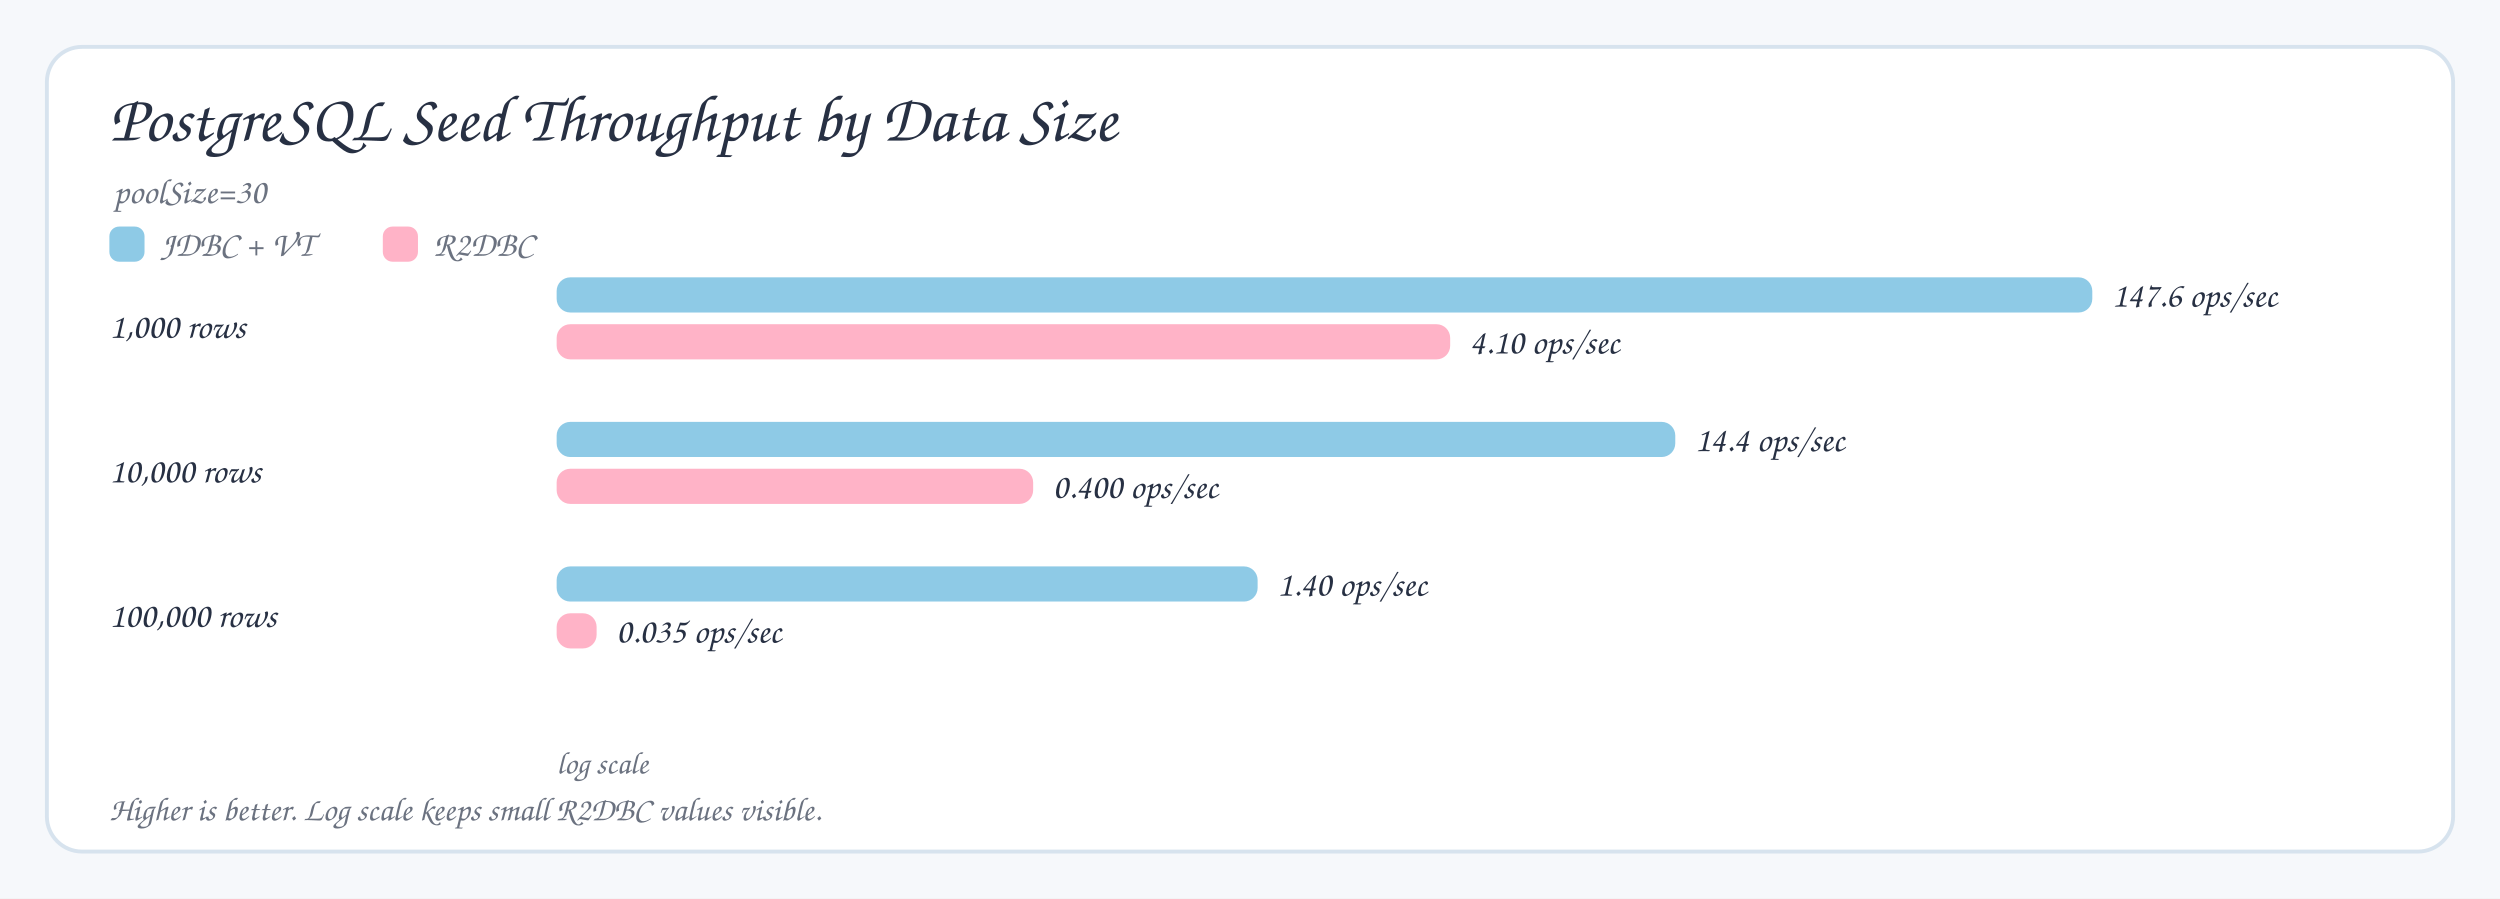
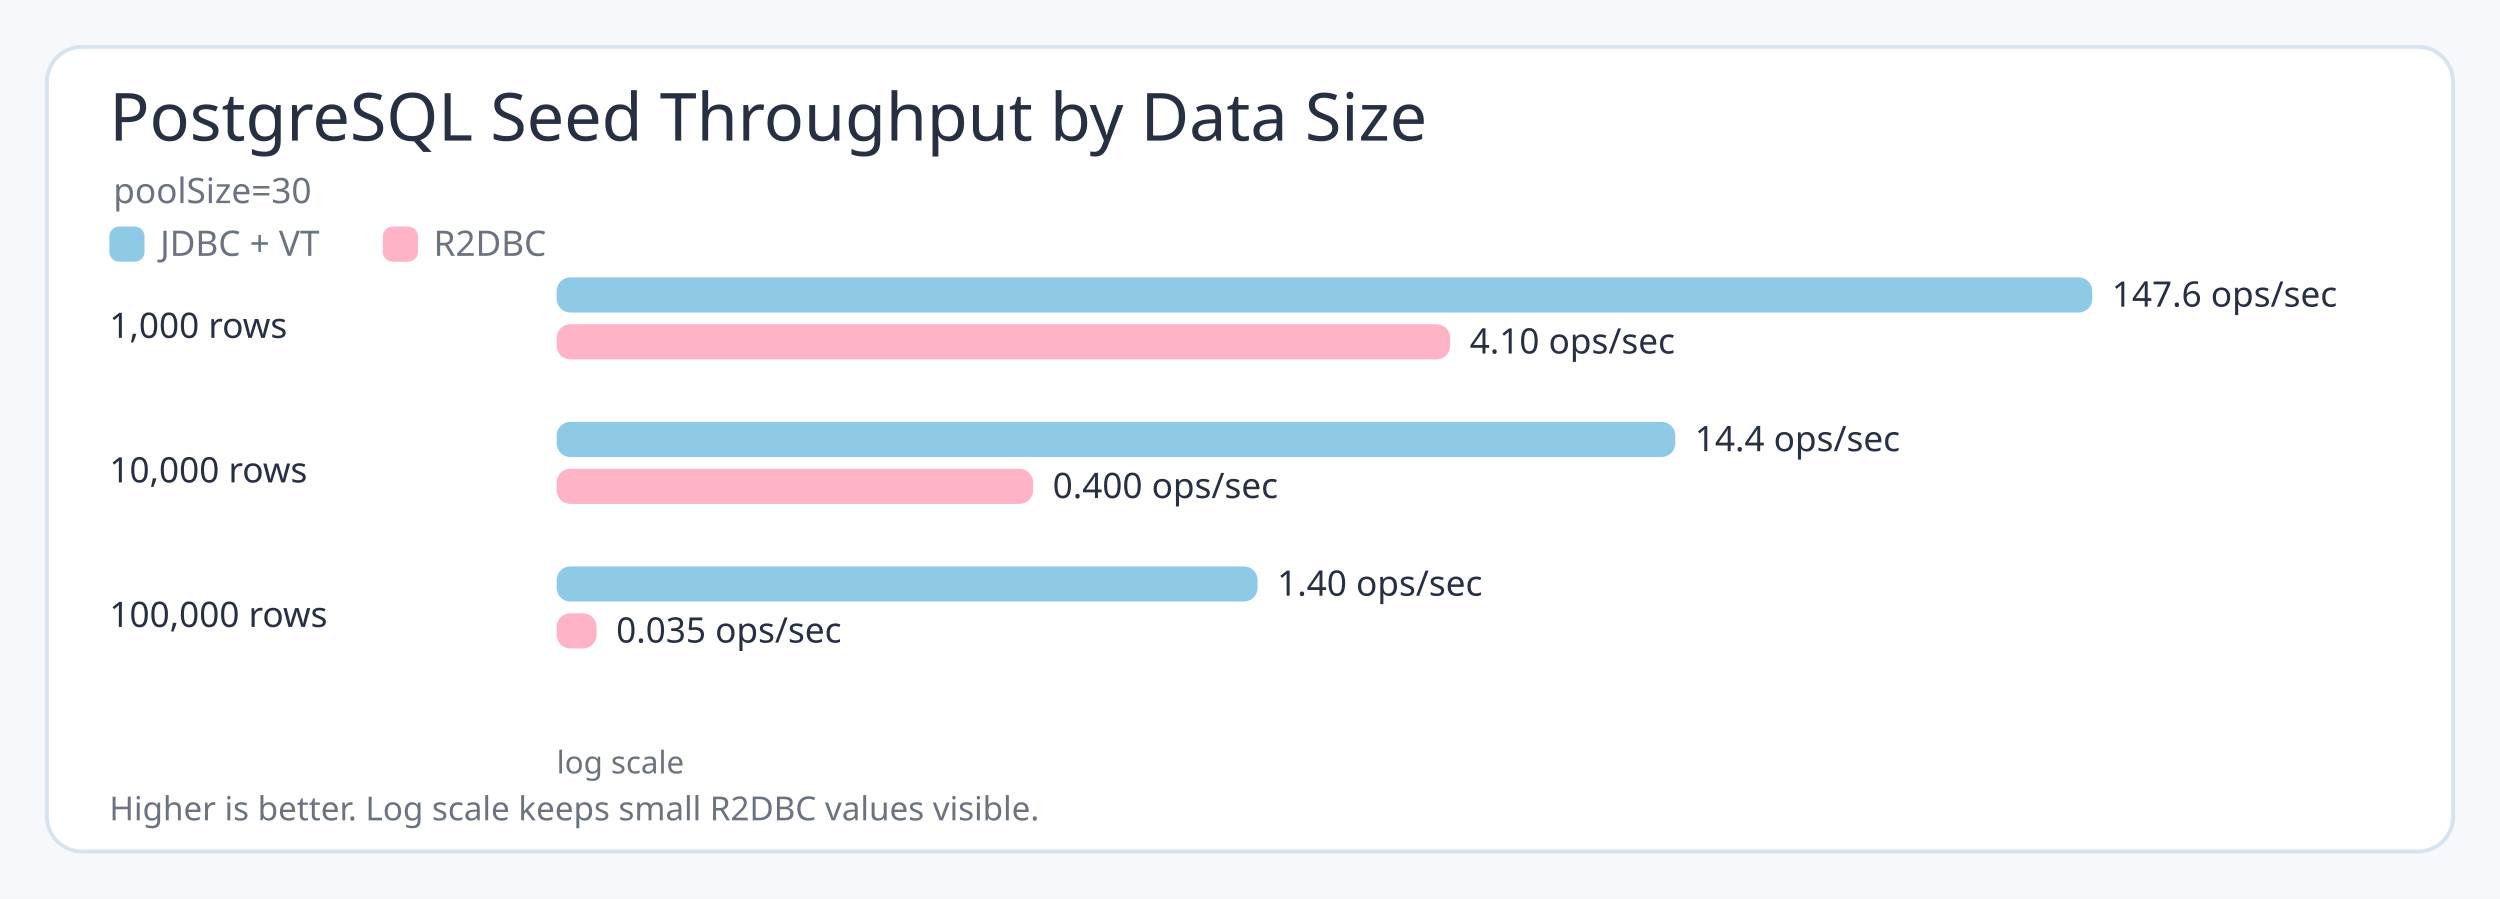
<svg xmlns="http://www.w3.org/2000/svg" width="1280" height="460" viewBox="0 0 1280 460">
  <style>
- .title{font-family:'Architects Daughter','Comic Sans MS','Comic Neue',cursive;font-size:34px;font-weight:400;fill:#273043}
- .subtitle,.axis,.legend,.note{font-family:'Comic Sans MS','Comic Neue','Chalkboard SE',cursive;fill:#6b7280;font-weight:400}
- .label{font-family:'Comic Sans MS','Comic Neue','Chalkboard SE',cursive;fill:#273043;font-weight:400}
- .value{font-family:'Comic Sans MS','Comic Neue','Chalkboard SE',cursive;fill:#273043;font-weight:400;font-size:18px}
+ .title{font-family:"Architects Daughter";font-size:34px;font-weight:400;fill:#273043}
+ .subtitle,.axis,.legend,.note{font-family:"Comic Mono";fill:#6b7280;font-weight:400}
+ .label{font-family:"Comic Mono";fill:#273043;font-weight:400}
+ .value{font-family:"Comic Mono";fill:#273043;font-weight:400;font-size:18px}
.axis{font-size:16px}.legend{font-size:18px}.note{font-size:17px}.label{font-size:18px}
</style>
  <rect width="1280" height="460" rx="0" fill="#f6f8fb" />
  <rect x="24" y="24" width="1232" height="412" rx="18" fill="#ffffff" stroke="#d7e3ee" stroke-width="2" />
  <text class="title" x="56" y="72">PostgreSQL Seed Throughput by Data Size</text>
  <text class="subtitle" x="58" y="104" font-size="18">poolSize=30</text>
  <rect x="56" y="116" width="18" height="18" rx="5" fill="#8ecae6" />
  <text class="legend" x="82" y="131">JDBC + VT</text>
  <rect x="196" y="116" width="18" height="18" rx="5" fill="#ffb3c7" />
  <text class="legend" x="222" y="131">R2DBC</text>
  <text class="label" x="56" y="173">1,000 rows</text>
  <rect x="285" y="142" width="786.256" height="18" rx="7" fill="#8ecae6" />
  <text class="value" x="1081.256" y="157" font-size="16">147.6 ops/sec</text>
  <rect x="285" y="166" width="457.488" height="18" rx="7" fill="#ffb3c7" />
  <text class="value" x="752.488" y="181" font-size="16">4.10 ops/sec</text>
  <text class="label" x="56" y="247">10,000 rows</text>
  <rect x="285" y="216" width="572.741" height="18" rx="7" fill="#8ecae6" />
  <text class="value" x="867.741" y="231" font-size="16">14.4 ops/sec</text>
  <rect x="285" y="240" width="243.973" height="18" rx="7" fill="#ffb3c7" />
  <text class="value" x="538.973" y="255" font-size="16">0.400 ops/sec</text>
  <text class="label" x="56" y="321">100,000 rows</text>
  <rect x="285" y="290" width="358.907" height="18" rx="7" fill="#8ecae6" />
  <text class="value" x="653.907" y="305" font-size="16">1.40 ops/sec</text>
  <rect x="285" y="314" width="20.472" height="18" rx="7" fill="#ffb3c7" />
  <text class="value" x="315.472" y="329" font-size="16">0.035 ops/sec</text>
  <text class="axis" x="285" y="396">log scale</text>
  <text class="note" x="56" y="420">Higher is better. Log scale keeps small R2DBC values visible.</text>
</svg>
